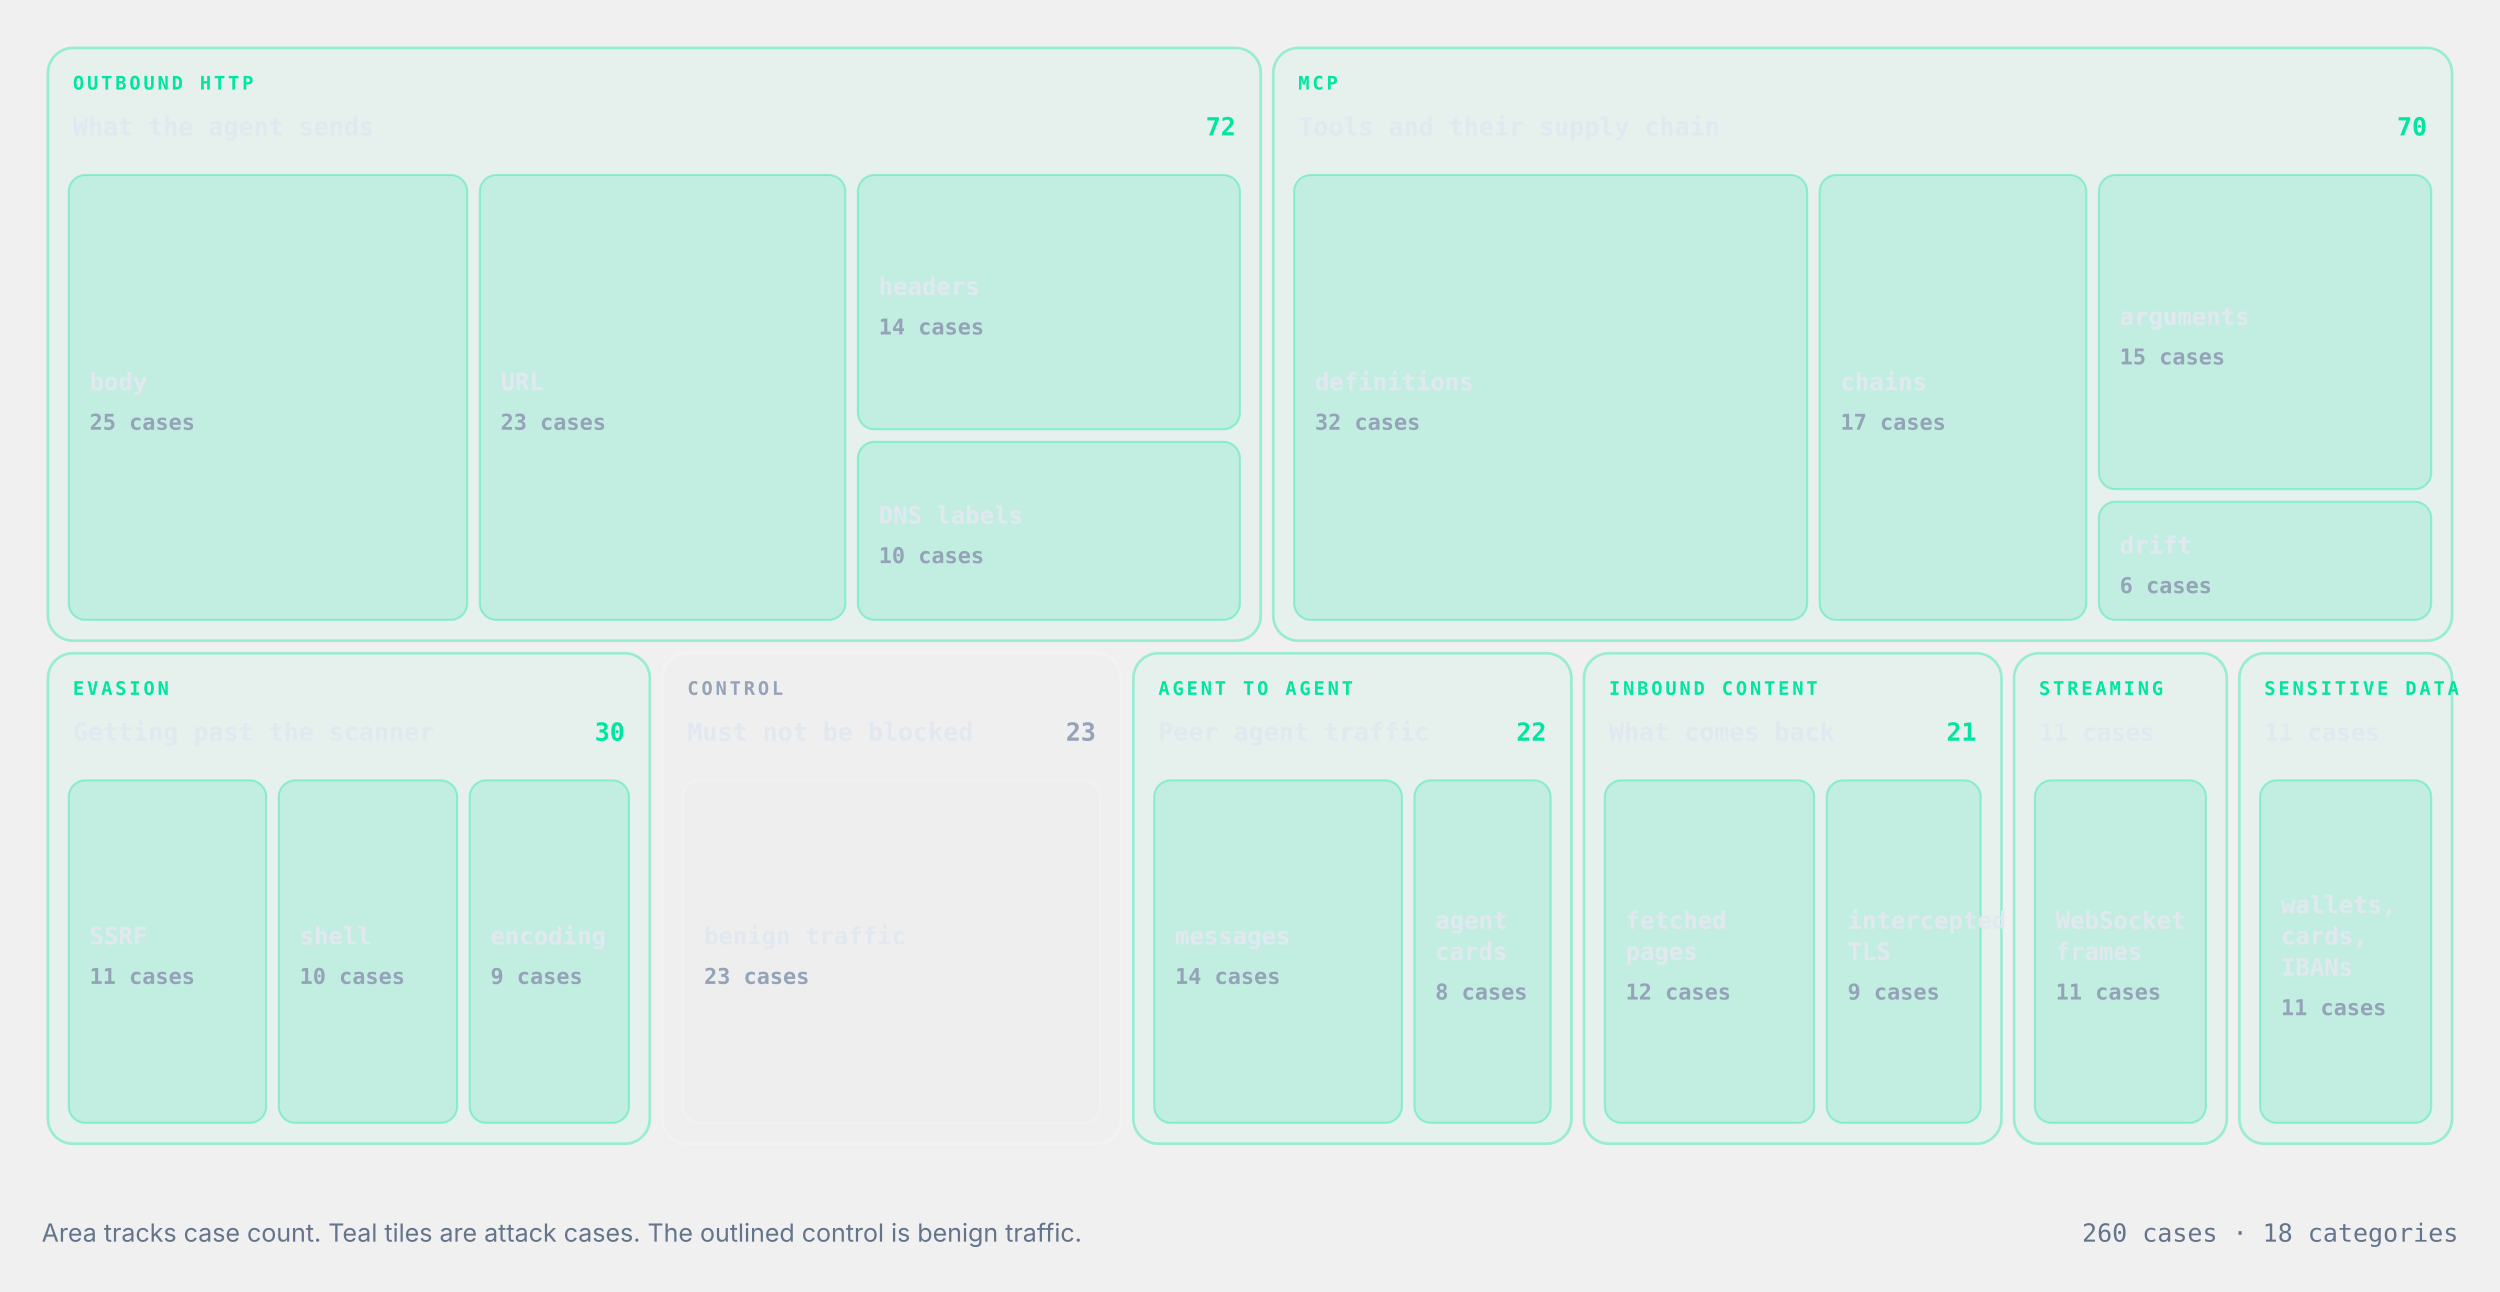
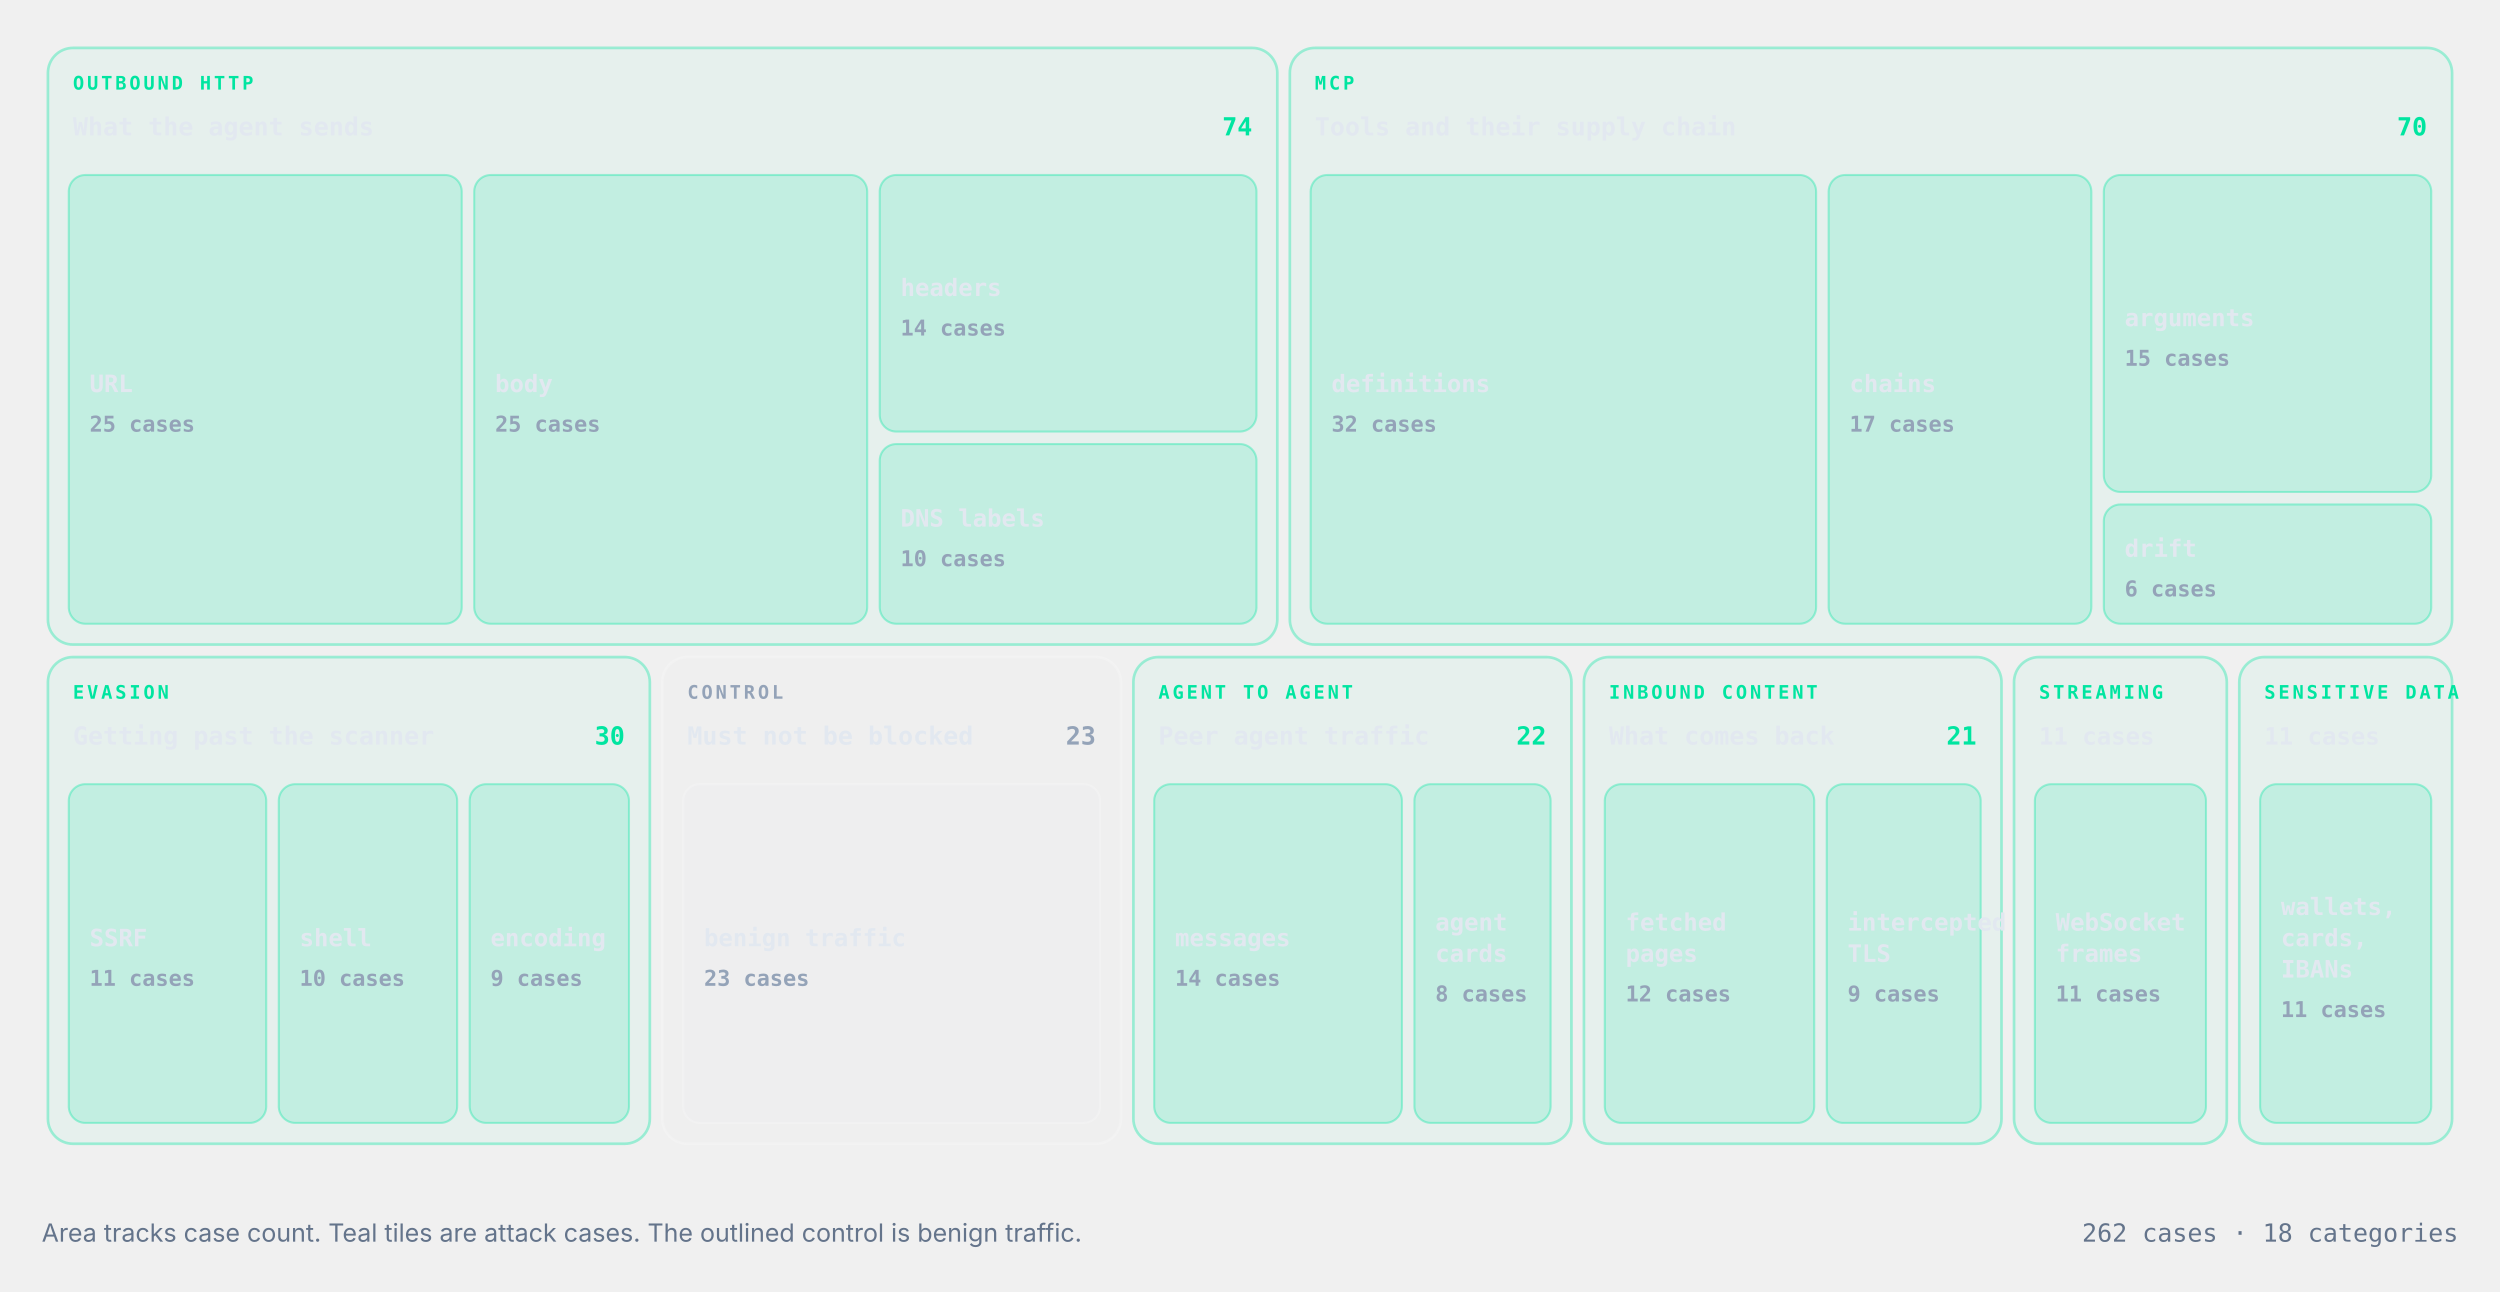
- <svg xmlns="http://www.w3.org/2000/svg" width="1200" height="620" viewBox="0 0 1200 620" role="img" aria-label="The corpus as a treemap where area is case count. Groups by attacked surface: What the agent sends 72 cases, What comes back 21 cases, Tools and their supply chain 70 cases, Peer agent traffic 22 cases, Long-lived connections 11 cases, Getting past the scanner 30 cases, High-value payloads 11 cases, Must not be blocked 23 cases. The benign control group is outlined because it is scored on the false-positive axis.">
-   <rect x="23" y="23" width="582.17" height="284.55" rx="12" fill="#00e5a0" fill-opacity="0.045" stroke="#00e5a0" stroke-opacity="0.35" stroke-width="1.3" data-role="coverage-group" data-group="outbound http" data-count="72" />
-   <rect x="33" y="84" width="191.28" height="213.55" rx="8" fill="#00e5a0" fill-opacity="0.16" stroke="#00e5a0" stroke-opacity="0.35" stroke-width="1" data-role="coverage-category" data-category="request_body" data-count="25" />
-   <text x="43" y="187.28" font-family="'JetBrains Mono', 'JetBrainsMono Nerd Font', 'Fira Code', ui-monospace, SFMono-Regular, Menlo, monospace" font-size="11.5" fill="#e2e8f0" font-weight="650">body</text>
-   <text x="43" y="206.28" font-family="'JetBrains Mono', 'JetBrainsMono Nerd Font', 'Fira Code', ui-monospace, SFMono-Regular, Menlo, monospace" font-size="10.5" fill="#94a3b8" font-weight="600">25 cases</text>
-   <rect x="230.28" y="84" width="175.5" height="213.55" rx="8" fill="#00e5a0" fill-opacity="0.16" stroke="#00e5a0" stroke-opacity="0.35" stroke-width="1" data-role="coverage-category" data-category="url" data-count="23" />
-   <text x="240.28" y="187.28" font-family="'JetBrains Mono', 'JetBrainsMono Nerd Font', 'Fira Code', ui-monospace, SFMono-Regular, Menlo, monospace" font-size="11.5" fill="#e2e8f0" font-weight="650">URL</text>
-   <text x="240.28" y="206.28" font-family="'JetBrains Mono', 'JetBrainsMono Nerd Font', 'Fira Code', ui-monospace, SFMono-Regular, Menlo, monospace" font-size="10.5" fill="#94a3b8" font-weight="600">23 cases</text>
-   <rect x="411.78" y="84" width="183.39" height="122.07" rx="8" fill="#00e5a0" fill-opacity="0.16" stroke="#00e5a0" stroke-opacity="0.35" stroke-width="1" data-role="coverage-category" data-category="headers" data-count="14" />
-   <text x="421.78" y="141.54" font-family="'JetBrains Mono', 'JetBrainsMono Nerd Font', 'Fira Code', ui-monospace, SFMono-Regular, Menlo, monospace" font-size="11.5" fill="#e2e8f0" font-weight="650">headers</text>
-   <text x="421.78" y="160.54" font-family="'JetBrains Mono', 'JetBrainsMono Nerd Font', 'Fira Code', ui-monospace, SFMono-Regular, Menlo, monospace" font-size="10.5" fill="#94a3b8" font-weight="600">14 cases</text>
-   <rect x="411.78" y="212.07" width="183.39" height="85.48" rx="8" fill="#00e5a0" fill-opacity="0.16" stroke="#00e5a0" stroke-opacity="0.35" stroke-width="1" data-role="coverage-category" data-category="hostname_exfiltration" data-count="10" />
-   <text x="421.78" y="251.31" font-family="'JetBrains Mono', 'JetBrainsMono Nerd Font', 'Fira Code', ui-monospace, SFMono-Regular, Menlo, monospace" font-size="11.5" fill="#e2e8f0" font-weight="650">DNS labels</text>
-   <text x="421.78" y="270.31" font-family="'JetBrains Mono', 'JetBrainsMono Nerd Font', 'Fira Code', ui-monospace, SFMono-Regular, Menlo, monospace" font-size="10.5" fill="#94a3b8" font-weight="600">10 cases</text>
+ <svg xmlns="http://www.w3.org/2000/svg" width="1200" height="620" viewBox="0 0 1200 620" role="img" aria-label="The corpus as a treemap where area is case count. Groups by attacked surface: What the agent sends 74 cases, What comes back 21 cases, Tools and their supply chain 70 cases, Peer agent traffic 22 cases, Long-lived connections 11 cases, Getting past the scanner 30 cases, High-value payloads 11 cases, Must not be blocked 23 cases. The benign control group is outlined because it is scored on the false-positive axis.">
+   <rect x="23" y="23" width="590.11" height="286.4" rx="12" fill="#00e5a0" fill-opacity="0.045" stroke="#00e5a0" stroke-opacity="0.35" stroke-width="1.3" data-role="coverage-group" data-group="outbound http" data-count="74" />
+   <rect x="33" y="84" width="188.63" height="215.4" rx="8" fill="#00e5a0" fill-opacity="0.16" stroke="#00e5a0" stroke-opacity="0.35" stroke-width="1" data-role="coverage-category" data-category="url" data-count="25" />
+   <text x="43" y="188.2" font-family="'JetBrains Mono', 'JetBrainsMono Nerd Font', 'Fira Code', ui-monospace, SFMono-Regular, Menlo, monospace" font-size="11.5" fill="#e2e8f0" font-weight="650">URL</text>
+   <text x="43" y="207.2" font-family="'JetBrains Mono', 'JetBrainsMono Nerd Font', 'Fira Code', ui-monospace, SFMono-Regular, Menlo, monospace" font-size="10.5" fill="#94a3b8" font-weight="600">25 cases</text>
+   <rect x="227.63" y="84" width="188.63" height="215.4" rx="8" fill="#00e5a0" fill-opacity="0.16" stroke="#00e5a0" stroke-opacity="0.35" stroke-width="1" data-role="coverage-category" data-category="request_body" data-count="25" />
+   <text x="237.63" y="188.2" font-family="'JetBrains Mono', 'JetBrainsMono Nerd Font', 'Fira Code', ui-monospace, SFMono-Regular, Menlo, monospace" font-size="11.5" fill="#e2e8f0" font-weight="650">body</text>
+   <text x="237.63" y="207.2" font-family="'JetBrains Mono', 'JetBrainsMono Nerd Font', 'Fira Code', ui-monospace, SFMono-Regular, Menlo, monospace" font-size="10.5" fill="#94a3b8" font-weight="600">25 cases</text>
+   <rect x="422.26" y="84" width="180.85" height="123.15" rx="8" fill="#00e5a0" fill-opacity="0.16" stroke="#00e5a0" stroke-opacity="0.35" stroke-width="1" data-role="coverage-category" data-category="headers" data-count="14" />
+   <text x="432.26" y="142.07" font-family="'JetBrains Mono', 'JetBrainsMono Nerd Font', 'Fira Code', ui-monospace, SFMono-Regular, Menlo, monospace" font-size="11.5" fill="#e2e8f0" font-weight="650">headers</text>
+   <text x="432.26" y="161.07" font-family="'JetBrains Mono', 'JetBrainsMono Nerd Font', 'Fira Code', ui-monospace, SFMono-Regular, Menlo, monospace" font-size="10.5" fill="#94a3b8" font-weight="600">14 cases</text>
+   <rect x="422.26" y="213.15" width="180.85" height="86.25" rx="8" fill="#00e5a0" fill-opacity="0.16" stroke="#00e5a0" stroke-opacity="0.35" stroke-width="1" data-role="coverage-category" data-category="hostname_exfiltration" data-count="10" />
+   <text x="432.26" y="252.77" font-family="'JetBrains Mono', 'JetBrainsMono Nerd Font', 'Fira Code', ui-monospace, SFMono-Regular, Menlo, monospace" font-size="11.5" fill="#e2e8f0" font-weight="650">DNS labels</text>
+   <text x="432.26" y="271.77" font-family="'JetBrains Mono', 'JetBrainsMono Nerd Font', 'Fira Code', ui-monospace, SFMono-Regular, Menlo, monospace" font-size="10.5" fill="#94a3b8" font-weight="600">10 cases</text>
  <text x="35" y="43" font-family="'JetBrains Mono', 'JetBrainsMono Nerd Font', 'Fira Code', ui-monospace, SFMono-Regular, Menlo, monospace" font-size="9" fill="#00e5a0" font-weight="600" letter-spacing="0.15em">OUTBOUND HTTP</text>
  <text x="35" y="65" font-family="'JetBrains Mono', 'JetBrainsMono Nerd Font', 'Fira Code', ui-monospace, SFMono-Regular, Menlo, monospace" font-size="12" fill="#e2e8f0" font-weight="700">What the agent sends</text>
-   <text x="593.17" y="65" font-family="'JetBrains Mono', 'JetBrainsMono Nerd Font', 'Fira Code', ui-monospace, SFMono-Regular, Menlo, monospace" font-size="12" fill="#00e5a0" font-weight="700" text-anchor="end">72</text>
-   <rect x="611.17" y="23" width="565.83" height="284.55" rx="12" fill="#00e5a0" fill-opacity="0.045" stroke="#00e5a0" stroke-opacity="0.35" stroke-width="1.3" data-role="coverage-group" data-group="mcp" data-count="70" />
-   <rect x="621.17" y="84" width="246.27" height="213.55" rx="8" fill="#00e5a0" fill-opacity="0.16" stroke="#00e5a0" stroke-opacity="0.35" stroke-width="1" data-role="coverage-category" data-category="mcp_tool" data-count="32" />
-   <text x="631.17" y="187.28" font-family="'JetBrains Mono', 'JetBrainsMono Nerd Font', 'Fira Code', ui-monospace, SFMono-Regular, Menlo, monospace" font-size="11.5" fill="#e2e8f0" font-weight="650">definitions</text>
-   <text x="631.17" y="206.28" font-family="'JetBrains Mono', 'JetBrainsMono Nerd Font', 'Fira Code', ui-monospace, SFMono-Regular, Menlo, monospace" font-size="10.5" fill="#94a3b8" font-weight="600">32 cases</text>
-   <rect x="873.43" y="84" width="128.02" height="213.55" rx="8" fill="#00e5a0" fill-opacity="0.16" stroke="#00e5a0" stroke-opacity="0.35" stroke-width="1" data-role="coverage-category" data-category="mcp_chain" data-count="17" />
-   <text x="883.43" y="187.28" font-family="'JetBrains Mono', 'JetBrainsMono Nerd Font', 'Fira Code', ui-monospace, SFMono-Regular, Menlo, monospace" font-size="11.5" fill="#e2e8f0" font-weight="650">chains</text>
-   <text x="883.43" y="206.28" font-family="'JetBrains Mono', 'JetBrainsMono Nerd Font', 'Fira Code', ui-monospace, SFMono-Regular, Menlo, monospace" font-size="10.5" fill="#94a3b8" font-weight="600">17 cases</text>
-   <rect x="1007.45" y="84" width="159.55" height="150.82" rx="8" fill="#00e5a0" fill-opacity="0.16" stroke="#00e5a0" stroke-opacity="0.35" stroke-width="1" data-role="coverage-category" data-category="mcp_input" data-count="15" />
-   <text x="1017.45" y="155.91" font-family="'JetBrains Mono', 'JetBrainsMono Nerd Font', 'Fira Code', ui-monospace, SFMono-Regular, Menlo, monospace" font-size="11.5" fill="#e2e8f0" font-weight="650">arguments</text>
-   <text x="1017.45" y="174.91" font-family="'JetBrains Mono', 'JetBrainsMono Nerd Font', 'Fira Code', ui-monospace, SFMono-Regular, Menlo, monospace" font-size="10.5" fill="#94a3b8" font-weight="600">15 cases</text>
-   <rect x="1007.45" y="240.82" width="159.55" height="56.73" rx="8" fill="#00e5a0" fill-opacity="0.16" stroke="#00e5a0" stroke-opacity="0.35" stroke-width="1" data-role="coverage-category" data-category="mcp_drift" data-count="6" />
-   <text x="1017.45" y="265.69" font-family="'JetBrains Mono', 'JetBrainsMono Nerd Font', 'Fira Code', ui-monospace, SFMono-Regular, Menlo, monospace" font-size="11.5" fill="#e2e8f0" font-weight="650">drift</text>
-   <text x="1017.45" y="284.69" font-family="'JetBrains Mono', 'JetBrainsMono Nerd Font', 'Fira Code', ui-monospace, SFMono-Regular, Menlo, monospace" font-size="10.5" fill="#94a3b8" font-weight="600">6 cases</text>
-   <text x="623.17" y="43" font-family="'JetBrains Mono', 'JetBrainsMono Nerd Font', 'Fira Code', ui-monospace, SFMono-Regular, Menlo, monospace" font-size="9" fill="#00e5a0" font-weight="600" letter-spacing="0.15em">MCP</text>
-   <text x="623.17" y="65" font-family="'JetBrains Mono', 'JetBrainsMono Nerd Font', 'Fira Code', ui-monospace, SFMono-Regular, Menlo, monospace" font-size="12" fill="#e2e8f0" font-weight="700">Tools and their supply chain</text>
+   <text x="601.11" y="65" font-family="'JetBrains Mono', 'JetBrainsMono Nerd Font', 'Fira Code', ui-monospace, SFMono-Regular, Menlo, monospace" font-size="12" fill="#00e5a0" font-weight="700" text-anchor="end">74</text>
+   <rect x="619.11" y="23" width="557.89" height="286.4" rx="12" fill="#00e5a0" fill-opacity="0.045" stroke="#00e5a0" stroke-opacity="0.35" stroke-width="1.3" data-role="coverage-group" data-group="mcp" data-count="70" />
+   <rect x="629.11" y="84" width="242.63" height="215.4" rx="8" fill="#00e5a0" fill-opacity="0.16" stroke="#00e5a0" stroke-opacity="0.35" stroke-width="1" data-role="coverage-category" data-category="mcp_tool" data-count="32" />
+   <text x="639.11" y="188.2" font-family="'JetBrains Mono', 'JetBrainsMono Nerd Font', 'Fira Code', ui-monospace, SFMono-Regular, Menlo, monospace" font-size="11.5" fill="#e2e8f0" font-weight="650">definitions</text>
+   <text x="639.11" y="207.2" font-family="'JetBrains Mono', 'JetBrainsMono Nerd Font', 'Fira Code', ui-monospace, SFMono-Regular, Menlo, monospace" font-size="10.5" fill="#94a3b8" font-weight="600">32 cases</text>
+   <rect x="877.75" y="84" width="126.09" height="215.4" rx="8" fill="#00e5a0" fill-opacity="0.16" stroke="#00e5a0" stroke-opacity="0.35" stroke-width="1" data-role="coverage-category" data-category="mcp_chain" data-count="17" />
+   <text x="887.75" y="188.2" font-family="'JetBrains Mono', 'JetBrainsMono Nerd Font', 'Fira Code', ui-monospace, SFMono-Regular, Menlo, monospace" font-size="11.5" fill="#e2e8f0" font-weight="650">chains</text>
+   <text x="887.75" y="207.2" font-family="'JetBrains Mono', 'JetBrainsMono Nerd Font', 'Fira Code', ui-monospace, SFMono-Regular, Menlo, monospace" font-size="10.5" fill="#94a3b8" font-weight="600">17 cases</text>
+   <rect x="1009.83" y="84" width="157.17" height="152.14" rx="8" fill="#00e5a0" fill-opacity="0.16" stroke="#00e5a0" stroke-opacity="0.35" stroke-width="1" data-role="coverage-category" data-category="mcp_input" data-count="15" />
+   <text x="1019.83" y="156.57" font-family="'JetBrains Mono', 'JetBrainsMono Nerd Font', 'Fira Code', ui-monospace, SFMono-Regular, Menlo, monospace" font-size="11.5" fill="#e2e8f0" font-weight="650">arguments</text>
+   <text x="1019.83" y="175.57" font-family="'JetBrains Mono', 'JetBrainsMono Nerd Font', 'Fira Code', ui-monospace, SFMono-Regular, Menlo, monospace" font-size="10.5" fill="#94a3b8" font-weight="600">15 cases</text>
+   <rect x="1009.83" y="242.14" width="157.17" height="57.26" rx="8" fill="#00e5a0" fill-opacity="0.16" stroke="#00e5a0" stroke-opacity="0.35" stroke-width="1" data-role="coverage-category" data-category="mcp_drift" data-count="6" />
+   <text x="1019.83" y="267.27" font-family="'JetBrains Mono', 'JetBrainsMono Nerd Font', 'Fira Code', ui-monospace, SFMono-Regular, Menlo, monospace" font-size="11.5" fill="#e2e8f0" font-weight="650">drift</text>
+   <text x="1019.83" y="286.27" font-family="'JetBrains Mono', 'JetBrainsMono Nerd Font', 'Fira Code', ui-monospace, SFMono-Regular, Menlo, monospace" font-size="10.5" fill="#94a3b8" font-weight="600">6 cases</text>
+   <text x="631.11" y="43" font-family="'JetBrains Mono', 'JetBrainsMono Nerd Font', 'Fira Code', ui-monospace, SFMono-Regular, Menlo, monospace" font-size="9" fill="#00e5a0" font-weight="600" letter-spacing="0.15em">MCP</text>
+   <text x="631.11" y="65" font-family="'JetBrains Mono', 'JetBrainsMono Nerd Font', 'Fira Code', ui-monospace, SFMono-Regular, Menlo, monospace" font-size="12" fill="#e2e8f0" font-weight="700">Tools and their supply chain</text>
  <text x="1165" y="65" font-family="'JetBrains Mono', 'JetBrainsMono Nerd Font', 'Fira Code', ui-monospace, SFMono-Regular, Menlo, monospace" font-size="12" fill="#00e5a0" font-weight="700" text-anchor="end">70</text>
-   <rect x="23" y="313.55" width="288.92" height="235.45" rx="12" fill="#00e5a0" fill-opacity="0.045" stroke="#00e5a0" stroke-opacity="0.35" stroke-width="1.3" data-role="coverage-group" data-group="evasion" data-count="30" />
-   <rect x="33" y="374.55" width="94.8" height="164.45" rx="8" fill="#00e5a0" fill-opacity="0.16" stroke="#00e5a0" stroke-opacity="0.35" stroke-width="1" data-role="coverage-category" data-category="ssrf_bypass" data-count="11" />
-   <text x="43" y="453.28" font-family="'JetBrains Mono', 'JetBrainsMono Nerd Font', 'Fira Code', ui-monospace, SFMono-Regular, Menlo, monospace" font-size="11.5" fill="#e2e8f0" font-weight="650">SSRF</text>
-   <text x="43" y="472.28" font-family="'JetBrains Mono', 'JetBrainsMono Nerd Font', 'Fira Code', ui-monospace, SFMono-Regular, Menlo, monospace" font-size="10.5" fill="#94a3b8" font-weight="600">11 cases</text>
-   <rect x="133.8" y="374.55" width="85.64" height="164.45" rx="8" fill="#00e5a0" fill-opacity="0.16" stroke="#00e5a0" stroke-opacity="0.35" stroke-width="1" data-role="coverage-category" data-category="shell_obfuscation" data-count="10" />
-   <text x="143.8" y="453.28" font-family="'JetBrains Mono', 'JetBrainsMono Nerd Font', 'Fira Code', ui-monospace, SFMono-Regular, Menlo, monospace" font-size="11.5" fill="#e2e8f0" font-weight="650">shell</text>
-   <text x="143.8" y="472.28" font-family="'JetBrains Mono', 'JetBrainsMono Nerd Font', 'Fira Code', ui-monospace, SFMono-Regular, Menlo, monospace" font-size="10.5" fill="#94a3b8" font-weight="600">10 cases</text>
-   <rect x="225.44" y="374.55" width="76.47" height="164.45" rx="8" fill="#00e5a0" fill-opacity="0.16" stroke="#00e5a0" stroke-opacity="0.35" stroke-width="1" data-role="coverage-category" data-category="encoding_evasion" data-count="9" />
-   <text x="235.44" y="453.28" font-family="'JetBrains Mono', 'JetBrainsMono Nerd Font', 'Fira Code', ui-monospace, SFMono-Regular, Menlo, monospace" font-size="11.5" fill="#e2e8f0" font-weight="650">encoding</text>
-   <text x="235.44" y="472.28" font-family="'JetBrains Mono', 'JetBrainsMono Nerd Font', 'Fira Code', ui-monospace, SFMono-Regular, Menlo, monospace" font-size="10.5" fill="#94a3b8" font-weight="600">9 cases</text>
-   <text x="35" y="333.55" font-family="'JetBrains Mono', 'JetBrainsMono Nerd Font', 'Fira Code', ui-monospace, SFMono-Regular, Menlo, monospace" font-size="9" fill="#00e5a0" font-weight="600" letter-spacing="0.15em">EVASION</text>
-   <text x="35" y="355.55" font-family="'JetBrains Mono', 'JetBrainsMono Nerd Font', 'Fira Code', ui-monospace, SFMono-Regular, Menlo, monospace" font-size="12" fill="#e2e8f0" font-weight="700">Getting past the scanner</text>
-   <text x="299.92" y="355.55" font-family="'JetBrains Mono', 'JetBrainsMono Nerd Font', 'Fira Code', ui-monospace, SFMono-Regular, Menlo, monospace" font-size="12" fill="#00e5a0" font-weight="700" text-anchor="end">30</text>
-   <rect x="317.92" y="313.55" width="220.1" height="235.45" rx="12" fill="#e2e8f0" fill-opacity="0.02" stroke="#ffffff" stroke-opacity="0.18" stroke-width="1.3" data-role="coverage-group" data-group="control" data-count="23" />
-   <rect x="327.92" y="374.55" width="200.1" height="164.45" rx="8" fill="#e2e8f0" fill-opacity="0.025" stroke="#ffffff" stroke-opacity="0.18" stroke-width="1" data-role="coverage-category" data-category="false_positive" data-count="23" />
-   <text x="337.92" y="453.28" font-family="'JetBrains Mono', 'JetBrainsMono Nerd Font', 'Fira Code', ui-monospace, SFMono-Regular, Menlo, monospace" font-size="11.5" fill="#e2e8f0" font-weight="650">benign traffic</text>
-   <text x="337.92" y="472.28" font-family="'JetBrains Mono', 'JetBrainsMono Nerd Font', 'Fira Code', ui-monospace, SFMono-Regular, Menlo, monospace" font-size="10.5" fill="#94a3b8" font-weight="600">23 cases</text>
-   <text x="329.92" y="333.55" font-family="'JetBrains Mono', 'JetBrainsMono Nerd Font', 'Fira Code', ui-monospace, SFMono-Regular, Menlo, monospace" font-size="9" fill="#94a3b8" font-weight="600" letter-spacing="0.15em">CONTROL</text>
-   <text x="329.92" y="355.55" font-family="'JetBrains Mono', 'JetBrainsMono Nerd Font', 'Fira Code', ui-monospace, SFMono-Regular, Menlo, monospace" font-size="12" fill="#e2e8f0" font-weight="700">Must not be blocked</text>
-   <text x="526.02" y="355.55" font-family="'JetBrains Mono', 'JetBrainsMono Nerd Font', 'Fira Code', ui-monospace, SFMono-Regular, Menlo, monospace" font-size="12" fill="#94a3b8" font-weight="700" text-anchor="end">23</text>
-   <rect x="544.02" y="313.55" width="210.27" height="235.45" rx="12" fill="#00e5a0" fill-opacity="0.045" stroke="#00e5a0" stroke-opacity="0.35" stroke-width="1.3" data-role="coverage-group" data-group="agent to agent" data-count="22" />
-   <rect x="554.02" y="374.55" width="118.9" height="164.45" rx="8" fill="#00e5a0" fill-opacity="0.16" stroke="#00e5a0" stroke-opacity="0.35" stroke-width="1" data-role="coverage-category" data-category="a2a_message" data-count="14" />
-   <text x="564.02" y="453.28" font-family="'JetBrains Mono', 'JetBrainsMono Nerd Font', 'Fira Code', ui-monospace, SFMono-Regular, Menlo, monospace" font-size="11.5" fill="#e2e8f0" font-weight="650">messages</text>
-   <text x="564.02" y="472.28" font-family="'JetBrains Mono', 'JetBrainsMono Nerd Font', 'Fira Code', ui-monospace, SFMono-Regular, Menlo, monospace" font-size="10.5" fill="#94a3b8" font-weight="600">14 cases</text>
-   <rect x="678.92" y="374.55" width="65.37" height="164.45" rx="8" fill="#00e5a0" fill-opacity="0.16" stroke="#00e5a0" stroke-opacity="0.35" stroke-width="1" data-role="coverage-category" data-category="a2a_agent_card" data-count="8" />
-   <text x="688.92" y="445.78" font-family="'JetBrains Mono', 'JetBrainsMono Nerd Font', 'Fira Code', ui-monospace, SFMono-Regular, Menlo, monospace" font-size="11.5" fill="#e2e8f0" font-weight="650">agent</text>
-   <text x="688.92" y="460.78" font-family="'JetBrains Mono', 'JetBrainsMono Nerd Font', 'Fira Code', ui-monospace, SFMono-Regular, Menlo, monospace" font-size="11.5" fill="#e2e8f0" font-weight="650">cards</text>
-   <text x="688.92" y="479.78" font-family="'JetBrains Mono', 'JetBrainsMono Nerd Font', 'Fira Code', ui-monospace, SFMono-Regular, Menlo, monospace" font-size="10.5" fill="#94a3b8" font-weight="600">8 cases</text>
-   <text x="556.02" y="333.55" font-family="'JetBrains Mono', 'JetBrainsMono Nerd Font', 'Fira Code', ui-monospace, SFMono-Regular, Menlo, monospace" font-size="9" fill="#00e5a0" font-weight="600" letter-spacing="0.15em">AGENT TO AGENT</text>
-   <text x="556.02" y="355.55" font-family="'JetBrains Mono', 'JetBrainsMono Nerd Font', 'Fira Code', ui-monospace, SFMono-Regular, Menlo, monospace" font-size="12" fill="#e2e8f0" font-weight="700">Peer agent traffic</text>
-   <text x="742.29" y="355.55" font-family="'JetBrains Mono', 'JetBrainsMono Nerd Font', 'Fira Code', ui-monospace, SFMono-Regular, Menlo, monospace" font-size="12" fill="#00e5a0" font-weight="700" text-anchor="end">22</text>
-   <rect x="760.29" y="313.55" width="200.44" height="235.45" rx="12" fill="#00e5a0" fill-opacity="0.045" stroke="#00e5a0" stroke-opacity="0.35" stroke-width="1.3" data-role="coverage-group" data-group="inbound content" data-count="21" />
-   <rect x="770.29" y="374.55" width="100.54" height="164.45" rx="8" fill="#00e5a0" fill-opacity="0.16" stroke="#00e5a0" stroke-opacity="0.35" stroke-width="1" data-role="coverage-category" data-category="response_fetch" data-count="12" />
-   <text x="780.29" y="445.78" font-family="'JetBrains Mono', 'JetBrainsMono Nerd Font', 'Fira Code', ui-monospace, SFMono-Regular, Menlo, monospace" font-size="11.5" fill="#e2e8f0" font-weight="650">fetched</text>
-   <text x="780.29" y="460.78" font-family="'JetBrains Mono', 'JetBrainsMono Nerd Font', 'Fira Code', ui-monospace, SFMono-Regular, Menlo, monospace" font-size="11.5" fill="#e2e8f0" font-weight="650">pages</text>
-   <text x="780.29" y="479.78" font-family="'JetBrains Mono', 'JetBrainsMono Nerd Font', 'Fira Code', ui-monospace, SFMono-Regular, Menlo, monospace" font-size="10.5" fill="#94a3b8" font-weight="600">12 cases</text>
-   <rect x="876.83" y="374.55" width="73.9" height="164.45" rx="8" fill="#00e5a0" fill-opacity="0.16" stroke="#00e5a0" stroke-opacity="0.35" stroke-width="1" data-role="coverage-category" data-category="response_mitm" data-count="9" />
-   <text x="886.83" y="445.78" font-family="'JetBrains Mono', 'JetBrainsMono Nerd Font', 'Fira Code', ui-monospace, SFMono-Regular, Menlo, monospace" font-size="11.5" fill="#e2e8f0" font-weight="650">intercepted</text>
-   <text x="886.83" y="460.78" font-family="'JetBrains Mono', 'JetBrainsMono Nerd Font', 'Fira Code', ui-monospace, SFMono-Regular, Menlo, monospace" font-size="11.5" fill="#e2e8f0" font-weight="650">TLS</text>
-   <text x="886.83" y="479.78" font-family="'JetBrains Mono', 'JetBrainsMono Nerd Font', 'Fira Code', ui-monospace, SFMono-Regular, Menlo, monospace" font-size="10.5" fill="#94a3b8" font-weight="600">9 cases</text>
-   <text x="772.29" y="333.55" font-family="'JetBrains Mono', 'JetBrainsMono Nerd Font', 'Fira Code', ui-monospace, SFMono-Regular, Menlo, monospace" font-size="9" fill="#00e5a0" font-weight="600" letter-spacing="0.15em">INBOUND CONTENT</text>
-   <text x="772.29" y="355.55" font-family="'JetBrains Mono', 'JetBrainsMono Nerd Font', 'Fira Code', ui-monospace, SFMono-Regular, Menlo, monospace" font-size="12" fill="#e2e8f0" font-weight="700">What comes back</text>
-   <text x="948.73" y="355.55" font-family="'JetBrains Mono', 'JetBrainsMono Nerd Font', 'Fira Code', ui-monospace, SFMono-Regular, Menlo, monospace" font-size="12" fill="#00e5a0" font-weight="700" text-anchor="end">21</text>
-   <rect x="966.73" y="313.55" width="102.14" height="235.45" rx="12" fill="#00e5a0" fill-opacity="0.045" stroke="#00e5a0" stroke-opacity="0.35" stroke-width="1.3" data-role="coverage-group" data-group="streaming" data-count="11" />
-   <rect x="976.73" y="374.55" width="82.14" height="164.45" rx="8" fill="#00e5a0" fill-opacity="0.16" stroke="#00e5a0" stroke-opacity="0.35" stroke-width="1" data-role="coverage-category" data-category="websocket_dlp" data-count="11" />
-   <text x="986.73" y="445.78" font-family="'JetBrains Mono', 'JetBrainsMono Nerd Font', 'Fira Code', ui-monospace, SFMono-Regular, Menlo, monospace" font-size="11.5" fill="#e2e8f0" font-weight="650">WebSocket</text>
-   <text x="986.73" y="460.78" font-family="'JetBrains Mono', 'JetBrainsMono Nerd Font', 'Fira Code', ui-monospace, SFMono-Regular, Menlo, monospace" font-size="11.5" fill="#e2e8f0" font-weight="650">frames</text>
-   <text x="986.73" y="479.78" font-family="'JetBrains Mono', 'JetBrainsMono Nerd Font', 'Fira Code', ui-monospace, SFMono-Regular, Menlo, monospace" font-size="10.5" fill="#94a3b8" font-weight="600">11 cases</text>
-   <text x="978.73" y="333.55" font-family="'JetBrains Mono', 'JetBrainsMono Nerd Font', 'Fira Code', ui-monospace, SFMono-Regular, Menlo, monospace" font-size="9" fill="#00e5a0" font-weight="600" letter-spacing="0.15em">STREAMING</text>
-   <text x="978.73" y="355.55" font-family="'JetBrains Mono', 'JetBrainsMono Nerd Font', 'Fira Code', ui-monospace, SFMono-Regular, Menlo, monospace" font-size="11.5" fill="#e2e8f0" font-weight="700">11 cases</text>
-   <rect x="1074.86" y="313.55" width="102.14" height="235.45" rx="12" fill="#00e5a0" fill-opacity="0.045" stroke="#00e5a0" stroke-opacity="0.35" stroke-width="1.3" data-role="coverage-group" data-group="sensitive data" data-count="11" />
-   <rect x="1084.86" y="374.55" width="82.14" height="164.45" rx="8" fill="#00e5a0" fill-opacity="0.16" stroke="#00e5a0" stroke-opacity="0.35" stroke-width="1" data-role="coverage-category" data-category="crypto_financial" data-count="11" />
-   <text x="1094.86" y="438.28" font-family="'JetBrains Mono', 'JetBrainsMono Nerd Font', 'Fira Code', ui-monospace, SFMono-Regular, Menlo, monospace" font-size="11.5" fill="#e2e8f0" font-weight="650">wallets,</text>
-   <text x="1094.86" y="453.28" font-family="'JetBrains Mono', 'JetBrainsMono Nerd Font', 'Fira Code', ui-monospace, SFMono-Regular, Menlo, monospace" font-size="11.5" fill="#e2e8f0" font-weight="650">cards,</text>
-   <text x="1094.86" y="468.28" font-family="'JetBrains Mono', 'JetBrainsMono Nerd Font', 'Fira Code', ui-monospace, SFMono-Regular, Menlo, monospace" font-size="11.5" fill="#e2e8f0" font-weight="650">IBANs</text>
-   <text x="1094.86" y="487.28" font-family="'JetBrains Mono', 'JetBrainsMono Nerd Font', 'Fira Code', ui-monospace, SFMono-Regular, Menlo, monospace" font-size="10.5" fill="#94a3b8" font-weight="600">11 cases</text>
-   <text x="1086.86" y="333.55" font-family="'JetBrains Mono', 'JetBrainsMono Nerd Font', 'Fira Code', ui-monospace, SFMono-Regular, Menlo, monospace" font-size="9" fill="#00e5a0" font-weight="600" letter-spacing="0.15em">SENSITIVE DATA</text>
-   <text x="1086.86" y="355.55" font-family="'JetBrains Mono', 'JetBrainsMono Nerd Font', 'Fira Code', ui-monospace, SFMono-Regular, Menlo, monospace" font-size="11.5" fill="#e2e8f0" font-weight="700">11 cases</text>
+   <rect x="23" y="315.4" width="288.92" height="233.6" rx="12" fill="#00e5a0" fill-opacity="0.045" stroke="#00e5a0" stroke-opacity="0.35" stroke-width="1.3" data-role="coverage-group" data-group="evasion" data-count="30" />
+   <rect x="33" y="376.4" width="94.8" height="162.6" rx="8" fill="#00e5a0" fill-opacity="0.16" stroke="#00e5a0" stroke-opacity="0.35" stroke-width="1" data-role="coverage-category" data-category="ssrf_bypass" data-count="11" />
+   <text x="43" y="454.2" font-family="'JetBrains Mono', 'JetBrainsMono Nerd Font', 'Fira Code', ui-monospace, SFMono-Regular, Menlo, monospace" font-size="11.5" fill="#e2e8f0" font-weight="650">SSRF</text>
+   <text x="43" y="473.2" font-family="'JetBrains Mono', 'JetBrainsMono Nerd Font', 'Fira Code', ui-monospace, SFMono-Regular, Menlo, monospace" font-size="10.5" fill="#94a3b8" font-weight="600">11 cases</text>
+   <rect x="133.8" y="376.4" width="85.64" height="162.6" rx="8" fill="#00e5a0" fill-opacity="0.16" stroke="#00e5a0" stroke-opacity="0.35" stroke-width="1" data-role="coverage-category" data-category="shell_obfuscation" data-count="10" />
+   <text x="143.8" y="454.2" font-family="'JetBrains Mono', 'JetBrainsMono Nerd Font', 'Fira Code', ui-monospace, SFMono-Regular, Menlo, monospace" font-size="11.5" fill="#e2e8f0" font-weight="650">shell</text>
+   <text x="143.8" y="473.2" font-family="'JetBrains Mono', 'JetBrainsMono Nerd Font', 'Fira Code', ui-monospace, SFMono-Regular, Menlo, monospace" font-size="10.5" fill="#94a3b8" font-weight="600">10 cases</text>
+   <rect x="225.44" y="376.4" width="76.47" height="162.6" rx="8" fill="#00e5a0" fill-opacity="0.16" stroke="#00e5a0" stroke-opacity="0.35" stroke-width="1" data-role="coverage-category" data-category="encoding_evasion" data-count="9" />
+   <text x="235.44" y="454.2" font-family="'JetBrains Mono', 'JetBrainsMono Nerd Font', 'Fira Code', ui-monospace, SFMono-Regular, Menlo, monospace" font-size="11.5" fill="#e2e8f0" font-weight="650">encoding</text>
+   <text x="235.44" y="473.2" font-family="'JetBrains Mono', 'JetBrainsMono Nerd Font', 'Fira Code', ui-monospace, SFMono-Regular, Menlo, monospace" font-size="10.5" fill="#94a3b8" font-weight="600">9 cases</text>
+   <text x="35" y="335.4" font-family="'JetBrains Mono', 'JetBrainsMono Nerd Font', 'Fira Code', ui-monospace, SFMono-Regular, Menlo, monospace" font-size="9" fill="#00e5a0" font-weight="600" letter-spacing="0.15em">EVASION</text>
+   <text x="35" y="357.4" font-family="'JetBrains Mono', 'JetBrainsMono Nerd Font', 'Fira Code', ui-monospace, SFMono-Regular, Menlo, monospace" font-size="12" fill="#e2e8f0" font-weight="700">Getting past the scanner</text>
+   <text x="299.92" y="357.4" font-family="'JetBrains Mono', 'JetBrainsMono Nerd Font', 'Fira Code', ui-monospace, SFMono-Regular, Menlo, monospace" font-size="12" fill="#00e5a0" font-weight="700" text-anchor="end">30</text>
+   <rect x="317.92" y="315.4" width="220.1" height="233.6" rx="12" fill="#e2e8f0" fill-opacity="0.02" stroke="#ffffff" stroke-opacity="0.18" stroke-width="1.3" data-role="coverage-group" data-group="control" data-count="23" />
+   <rect x="327.92" y="376.4" width="200.1" height="162.6" rx="8" fill="#e2e8f0" fill-opacity="0.025" stroke="#ffffff" stroke-opacity="0.18" stroke-width="1" data-role="coverage-category" data-category="false_positive" data-count="23" />
+   <text x="337.92" y="454.2" font-family="'JetBrains Mono', 'JetBrainsMono Nerd Font', 'Fira Code', ui-monospace, SFMono-Regular, Menlo, monospace" font-size="11.5" fill="#e2e8f0" font-weight="650">benign traffic</text>
+   <text x="337.92" y="473.2" font-family="'JetBrains Mono', 'JetBrainsMono Nerd Font', 'Fira Code', ui-monospace, SFMono-Regular, Menlo, monospace" font-size="10.5" fill="#94a3b8" font-weight="600">23 cases</text>
+   <text x="329.92" y="335.4" font-family="'JetBrains Mono', 'JetBrainsMono Nerd Font', 'Fira Code', ui-monospace, SFMono-Regular, Menlo, monospace" font-size="9" fill="#94a3b8" font-weight="600" letter-spacing="0.15em">CONTROL</text>
+   <text x="329.92" y="357.4" font-family="'JetBrains Mono', 'JetBrainsMono Nerd Font', 'Fira Code', ui-monospace, SFMono-Regular, Menlo, monospace" font-size="12" fill="#e2e8f0" font-weight="700">Must not be blocked</text>
+   <text x="526.02" y="357.4" font-family="'JetBrains Mono', 'JetBrainsMono Nerd Font', 'Fira Code', ui-monospace, SFMono-Regular, Menlo, monospace" font-size="12" fill="#94a3b8" font-weight="700" text-anchor="end">23</text>
+   <rect x="544.02" y="315.4" width="210.27" height="233.6" rx="12" fill="#00e5a0" fill-opacity="0.045" stroke="#00e5a0" stroke-opacity="0.35" stroke-width="1.3" data-role="coverage-group" data-group="agent to agent" data-count="22" />
+   <rect x="554.02" y="376.4" width="118.9" height="162.6" rx="8" fill="#00e5a0" fill-opacity="0.16" stroke="#00e5a0" stroke-opacity="0.35" stroke-width="1" data-role="coverage-category" data-category="a2a_message" data-count="14" />
+   <text x="564.02" y="454.2" font-family="'JetBrains Mono', 'JetBrainsMono Nerd Font', 'Fira Code', ui-monospace, SFMono-Regular, Menlo, monospace" font-size="11.5" fill="#e2e8f0" font-weight="650">messages</text>
+   <text x="564.02" y="473.2" font-family="'JetBrains Mono', 'JetBrainsMono Nerd Font', 'Fira Code', ui-monospace, SFMono-Regular, Menlo, monospace" font-size="10.5" fill="#94a3b8" font-weight="600">14 cases</text>
+   <rect x="678.92" y="376.4" width="65.37" height="162.6" rx="8" fill="#00e5a0" fill-opacity="0.16" stroke="#00e5a0" stroke-opacity="0.35" stroke-width="1" data-role="coverage-category" data-category="a2a_agent_card" data-count="8" />
+   <text x="688.92" y="446.7" font-family="'JetBrains Mono', 'JetBrainsMono Nerd Font', 'Fira Code', ui-monospace, SFMono-Regular, Menlo, monospace" font-size="11.5" fill="#e2e8f0" font-weight="650">agent</text>
+   <text x="688.92" y="461.7" font-family="'JetBrains Mono', 'JetBrainsMono Nerd Font', 'Fira Code', ui-monospace, SFMono-Regular, Menlo, monospace" font-size="11.5" fill="#e2e8f0" font-weight="650">cards</text>
+   <text x="688.92" y="480.7" font-family="'JetBrains Mono', 'JetBrainsMono Nerd Font', 'Fira Code', ui-monospace, SFMono-Regular, Menlo, monospace" font-size="10.5" fill="#94a3b8" font-weight="600">8 cases</text>
+   <text x="556.02" y="335.4" font-family="'JetBrains Mono', 'JetBrainsMono Nerd Font', 'Fira Code', ui-monospace, SFMono-Regular, Menlo, monospace" font-size="9" fill="#00e5a0" font-weight="600" letter-spacing="0.15em">AGENT TO AGENT</text>
+   <text x="556.02" y="357.4" font-family="'JetBrains Mono', 'JetBrainsMono Nerd Font', 'Fira Code', ui-monospace, SFMono-Regular, Menlo, monospace" font-size="12" fill="#e2e8f0" font-weight="700">Peer agent traffic</text>
+   <text x="742.29" y="357.4" font-family="'JetBrains Mono', 'JetBrainsMono Nerd Font', 'Fira Code', ui-monospace, SFMono-Regular, Menlo, monospace" font-size="12" fill="#00e5a0" font-weight="700" text-anchor="end">22</text>
+   <rect x="760.29" y="315.4" width="200.44" height="233.6" rx="12" fill="#00e5a0" fill-opacity="0.045" stroke="#00e5a0" stroke-opacity="0.35" stroke-width="1.3" data-role="coverage-group" data-group="inbound content" data-count="21" />
+   <rect x="770.29" y="376.4" width="100.54" height="162.6" rx="8" fill="#00e5a0" fill-opacity="0.16" stroke="#00e5a0" stroke-opacity="0.35" stroke-width="1" data-role="coverage-category" data-category="response_fetch" data-count="12" />
+   <text x="780.29" y="446.7" font-family="'JetBrains Mono', 'JetBrainsMono Nerd Font', 'Fira Code', ui-monospace, SFMono-Regular, Menlo, monospace" font-size="11.5" fill="#e2e8f0" font-weight="650">fetched</text>
+   <text x="780.29" y="461.7" font-family="'JetBrains Mono', 'JetBrainsMono Nerd Font', 'Fira Code', ui-monospace, SFMono-Regular, Menlo, monospace" font-size="11.5" fill="#e2e8f0" font-weight="650">pages</text>
+   <text x="780.29" y="480.7" font-family="'JetBrains Mono', 'JetBrainsMono Nerd Font', 'Fira Code', ui-monospace, SFMono-Regular, Menlo, monospace" font-size="10.5" fill="#94a3b8" font-weight="600">12 cases</text>
+   <rect x="876.83" y="376.4" width="73.9" height="162.6" rx="8" fill="#00e5a0" fill-opacity="0.16" stroke="#00e5a0" stroke-opacity="0.35" stroke-width="1" data-role="coverage-category" data-category="response_mitm" data-count="9" />
+   <text x="886.83" y="446.7" font-family="'JetBrains Mono', 'JetBrainsMono Nerd Font', 'Fira Code', ui-monospace, SFMono-Regular, Menlo, monospace" font-size="11.5" fill="#e2e8f0" font-weight="650">intercepted</text>
+   <text x="886.83" y="461.7" font-family="'JetBrains Mono', 'JetBrainsMono Nerd Font', 'Fira Code', ui-monospace, SFMono-Regular, Menlo, monospace" font-size="11.5" fill="#e2e8f0" font-weight="650">TLS</text>
+   <text x="886.83" y="480.7" font-family="'JetBrains Mono', 'JetBrainsMono Nerd Font', 'Fira Code', ui-monospace, SFMono-Regular, Menlo, monospace" font-size="10.5" fill="#94a3b8" font-weight="600">9 cases</text>
+   <text x="772.29" y="335.4" font-family="'JetBrains Mono', 'JetBrainsMono Nerd Font', 'Fira Code', ui-monospace, SFMono-Regular, Menlo, monospace" font-size="9" fill="#00e5a0" font-weight="600" letter-spacing="0.15em">INBOUND CONTENT</text>
+   <text x="772.29" y="357.4" font-family="'JetBrains Mono', 'JetBrainsMono Nerd Font', 'Fira Code', ui-monospace, SFMono-Regular, Menlo, monospace" font-size="12" fill="#e2e8f0" font-weight="700">What comes back</text>
+   <text x="948.73" y="357.4" font-family="'JetBrains Mono', 'JetBrainsMono Nerd Font', 'Fira Code', ui-monospace, SFMono-Regular, Menlo, monospace" font-size="12" fill="#00e5a0" font-weight="700" text-anchor="end">21</text>
+   <rect x="966.73" y="315.4" width="102.14" height="233.6" rx="12" fill="#00e5a0" fill-opacity="0.045" stroke="#00e5a0" stroke-opacity="0.35" stroke-width="1.3" data-role="coverage-group" data-group="streaming" data-count="11" />
+   <rect x="976.73" y="376.4" width="82.14" height="162.6" rx="8" fill="#00e5a0" fill-opacity="0.16" stroke="#00e5a0" stroke-opacity="0.35" stroke-width="1" data-role="coverage-category" data-category="websocket_dlp" data-count="11" />
+   <text x="986.73" y="446.7" font-family="'JetBrains Mono', 'JetBrainsMono Nerd Font', 'Fira Code', ui-monospace, SFMono-Regular, Menlo, monospace" font-size="11.5" fill="#e2e8f0" font-weight="650">WebSocket</text>
+   <text x="986.73" y="461.7" font-family="'JetBrains Mono', 'JetBrainsMono Nerd Font', 'Fira Code', ui-monospace, SFMono-Regular, Menlo, monospace" font-size="11.5" fill="#e2e8f0" font-weight="650">frames</text>
+   <text x="986.73" y="480.7" font-family="'JetBrains Mono', 'JetBrainsMono Nerd Font', 'Fira Code', ui-monospace, SFMono-Regular, Menlo, monospace" font-size="10.5" fill="#94a3b8" font-weight="600">11 cases</text>
+   <text x="978.73" y="335.4" font-family="'JetBrains Mono', 'JetBrainsMono Nerd Font', 'Fira Code', ui-monospace, SFMono-Regular, Menlo, monospace" font-size="9" fill="#00e5a0" font-weight="600" letter-spacing="0.15em">STREAMING</text>
+   <text x="978.73" y="357.4" font-family="'JetBrains Mono', 'JetBrainsMono Nerd Font', 'Fira Code', ui-monospace, SFMono-Regular, Menlo, monospace" font-size="11.5" fill="#e2e8f0" font-weight="700">11 cases</text>
+   <rect x="1074.86" y="315.4" width="102.14" height="233.6" rx="12" fill="#00e5a0" fill-opacity="0.045" stroke="#00e5a0" stroke-opacity="0.35" stroke-width="1.3" data-role="coverage-group" data-group="sensitive data" data-count="11" />
+   <rect x="1084.86" y="376.4" width="82.14" height="162.6" rx="8" fill="#00e5a0" fill-opacity="0.16" stroke="#00e5a0" stroke-opacity="0.35" stroke-width="1" data-role="coverage-category" data-category="crypto_financial" data-count="11" />
+   <text x="1094.86" y="439.2" font-family="'JetBrains Mono', 'JetBrainsMono Nerd Font', 'Fira Code', ui-monospace, SFMono-Regular, Menlo, monospace" font-size="11.5" fill="#e2e8f0" font-weight="650">wallets,</text>
+   <text x="1094.86" y="454.2" font-family="'JetBrains Mono', 'JetBrainsMono Nerd Font', 'Fira Code', ui-monospace, SFMono-Regular, Menlo, monospace" font-size="11.5" fill="#e2e8f0" font-weight="650">cards,</text>
+   <text x="1094.86" y="469.2" font-family="'JetBrains Mono', 'JetBrainsMono Nerd Font', 'Fira Code', ui-monospace, SFMono-Regular, Menlo, monospace" font-size="11.5" fill="#e2e8f0" font-weight="650">IBANs</text>
+   <text x="1094.86" y="488.2" font-family="'JetBrains Mono', 'JetBrainsMono Nerd Font', 'Fira Code', ui-monospace, SFMono-Regular, Menlo, monospace" font-size="10.5" fill="#94a3b8" font-weight="600">11 cases</text>
+   <text x="1086.86" y="335.4" font-family="'JetBrains Mono', 'JetBrainsMono Nerd Font', 'Fira Code', ui-monospace, SFMono-Regular, Menlo, monospace" font-size="9" fill="#00e5a0" font-weight="600" letter-spacing="0.15em">SENSITIVE DATA</text>
+   <text x="1086.86" y="357.4" font-family="'JetBrains Mono', 'JetBrainsMono Nerd Font', 'Fira Code', ui-monospace, SFMono-Regular, Menlo, monospace" font-size="11.5" fill="#e2e8f0" font-weight="700">11 cases</text>
  <text x="20" y="596" font-family="Inter, system-ui, -apple-system, 'Segoe UI', Roboto, Helvetica, Arial, sans-serif" font-size="12" fill="#64748b">Area tracks case count. Teal tiles are attack cases. The outlined control is benign traffic.</text>
-   <text x="1180" y="596" font-family="'JetBrains Mono', 'JetBrainsMono Nerd Font', 'Fira Code', ui-monospace, SFMono-Regular, Menlo, monospace" font-size="12" fill="#64748b" text-anchor="end">260 cases · 18 categories</text>
+   <text x="1180" y="596" font-family="'JetBrains Mono', 'JetBrainsMono Nerd Font', 'Fira Code', ui-monospace, SFMono-Regular, Menlo, monospace" font-size="12" fill="#64748b" text-anchor="end">262 cases · 18 categories</text>
</svg>
